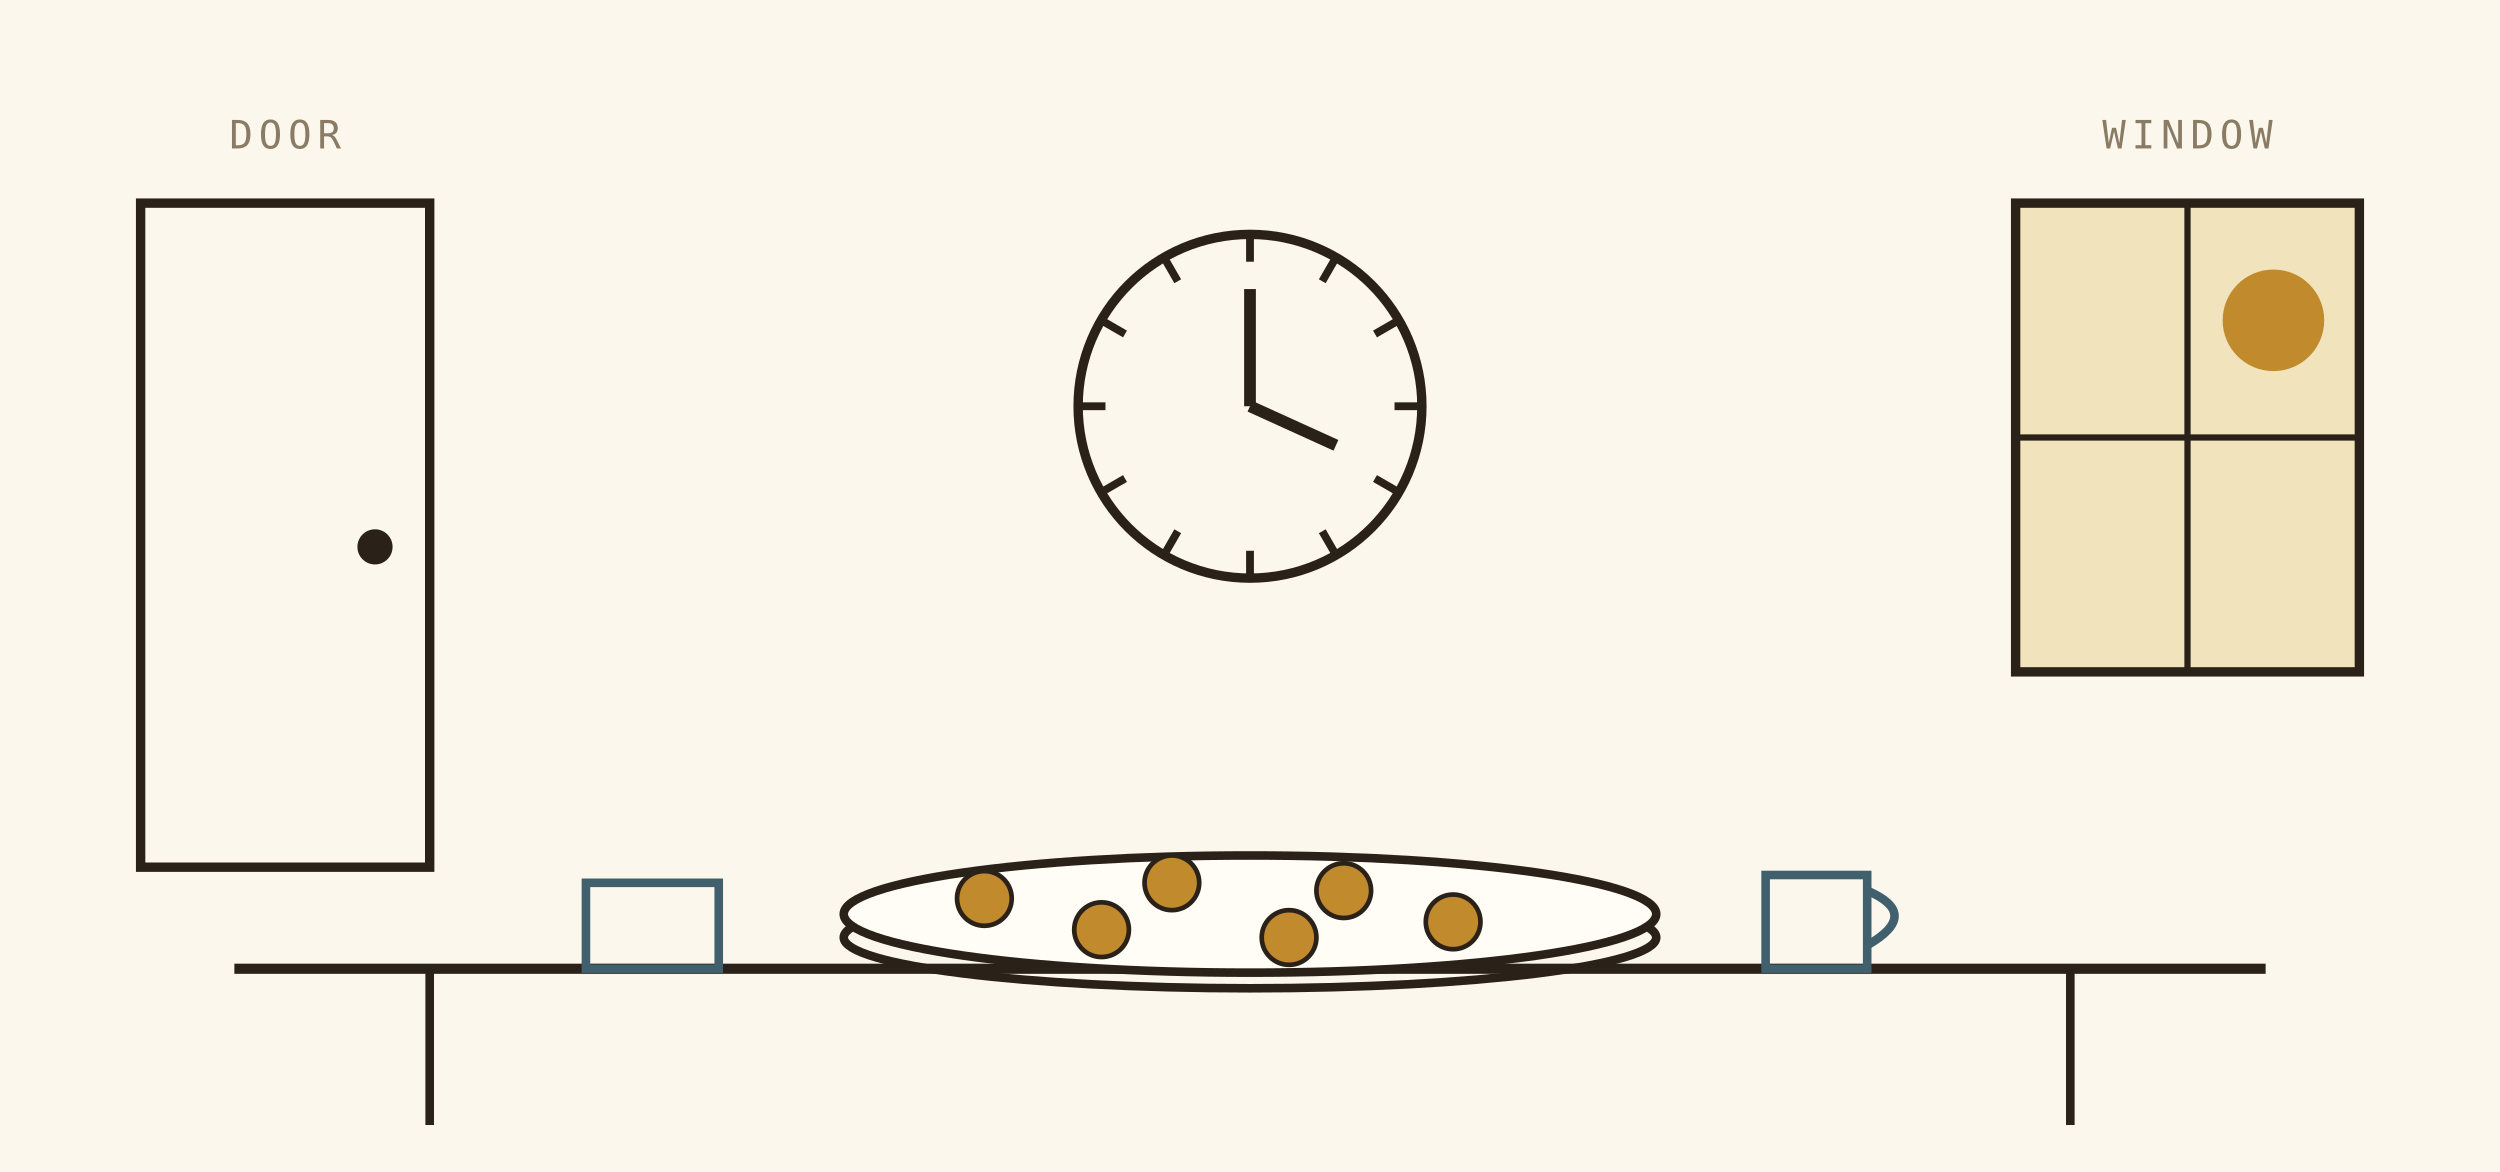
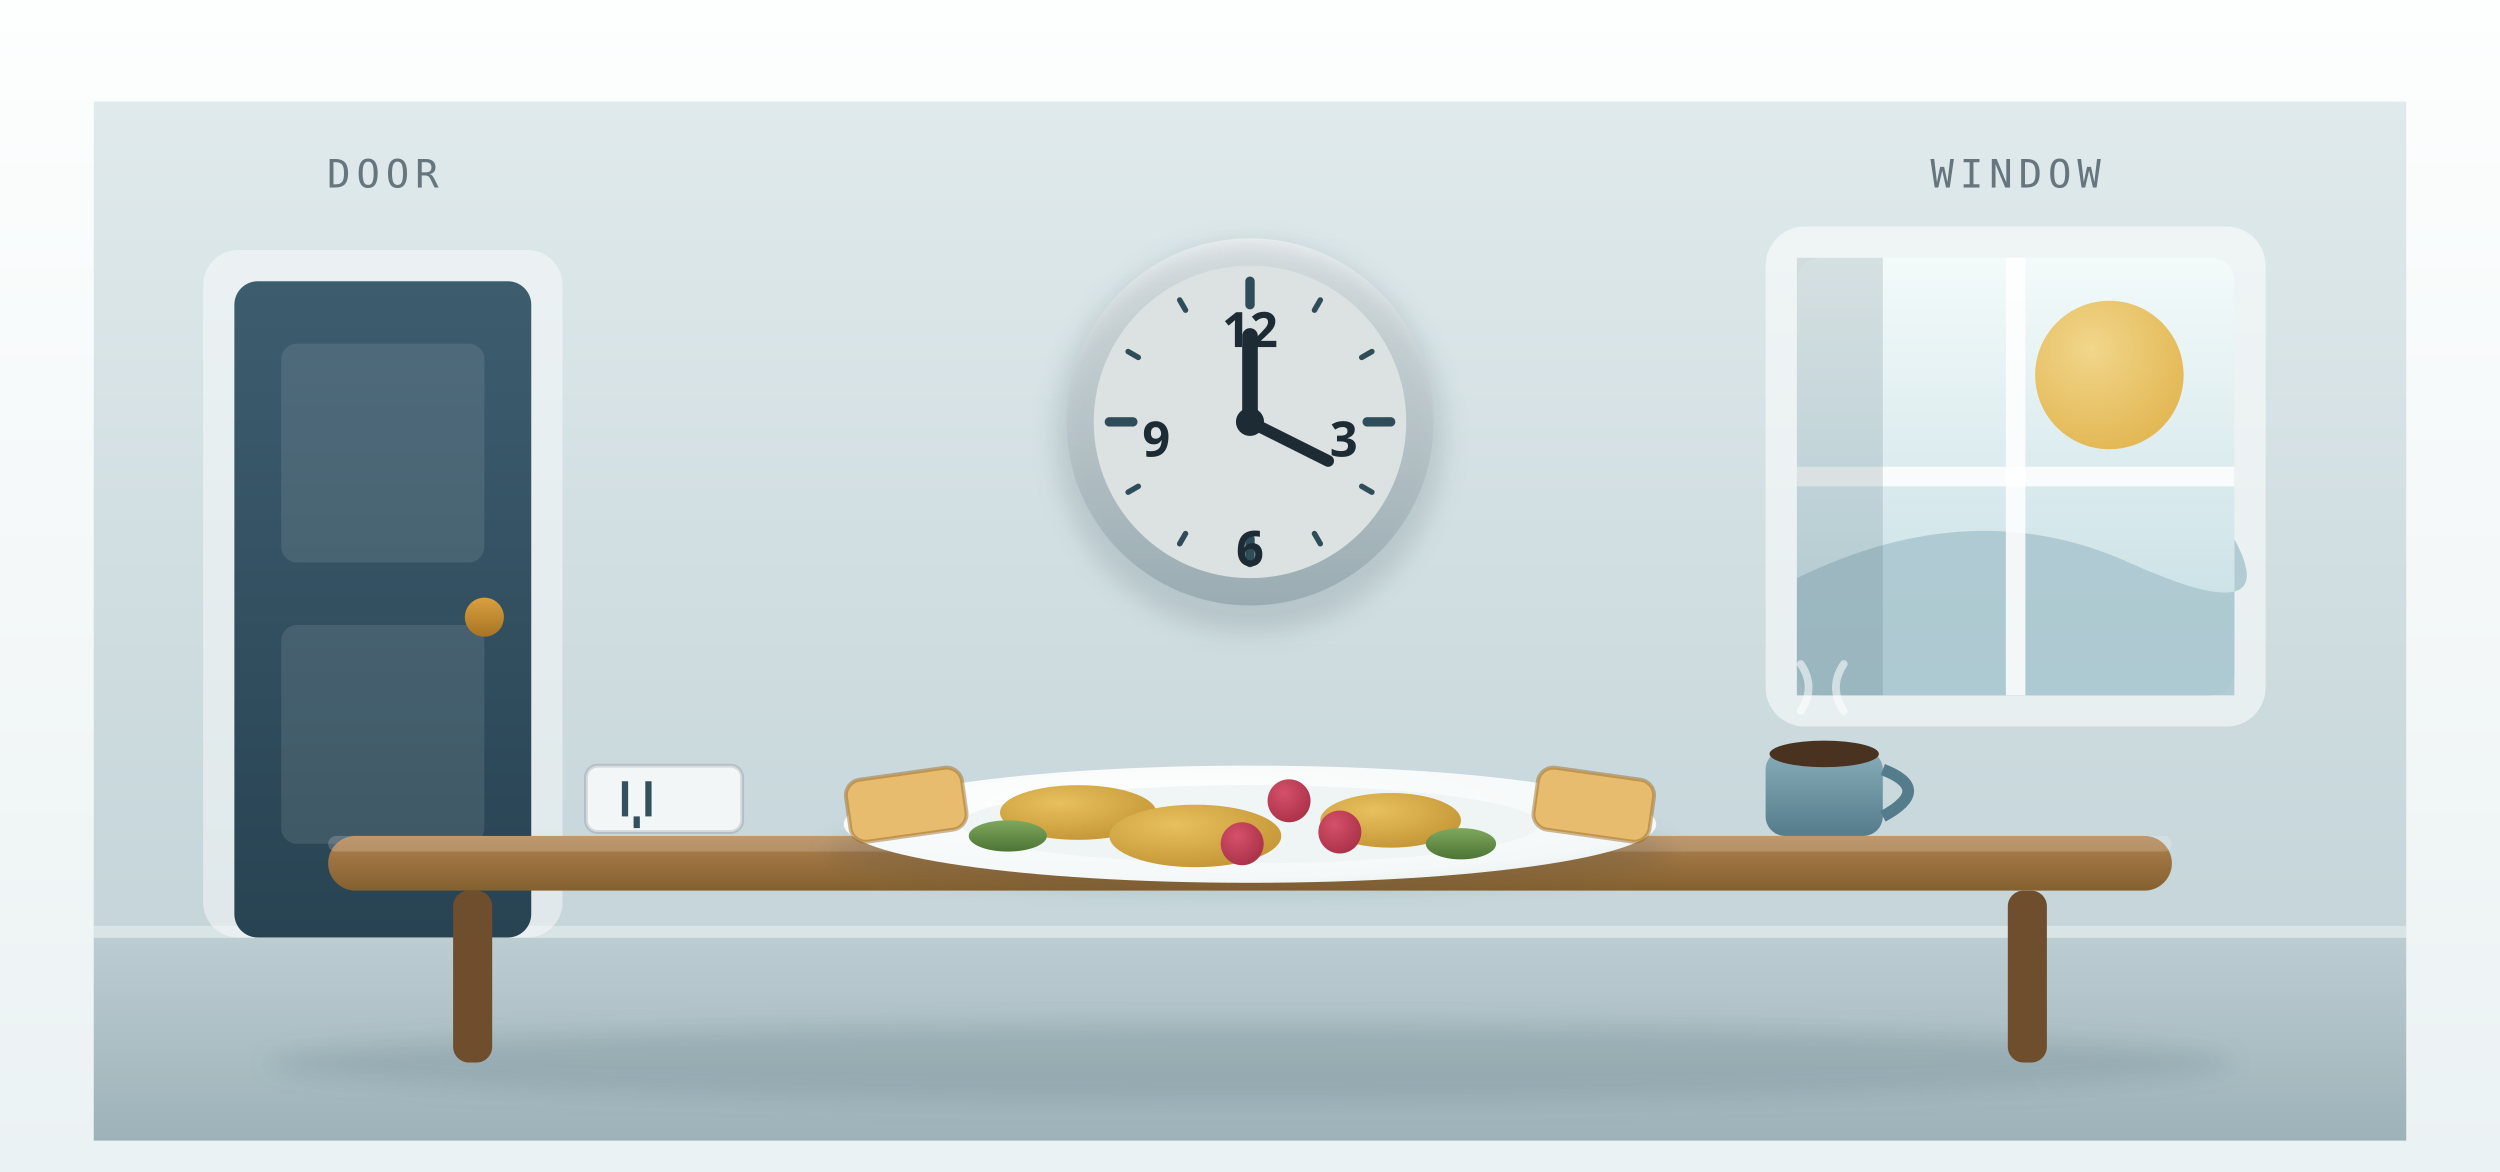
<svg xmlns="http://www.w3.org/2000/svg" data-exhibit="room-full" viewBox="0 0 640 300" role="img" aria-label="A breakfast room drawn whole: full plate, full clock, a door on the left and a window on the right.">
-   <rect x="0" y="0" width="640" height="300" fill="#FBF7EC" />
+   <defs>
+     <linearGradient id="r1soft" x1="0" y1="0" x2="0" y2="1">
+       <stop offset="0" stop-color="#FDFEFE" stop-opacity="1" />
+       <stop offset="1" stop-color="#EBF2F3" stop-opacity="1" />
+     </linearGradient>
+     <linearGradient id="r1wall" x1="0" y1="0" x2="0" y2="1">
+       <stop offset="0" stop-color="#E0EAEC" stop-opacity="1" />
+       <stop offset="1" stop-color="#C5D5D9" stop-opacity="1" />
+     </linearGradient>
+     <linearGradient id="r1floor" x1="0" y1="0" x2="0" y2="1">
+       <stop offset="0" stop-color="#BCCDD2" stop-opacity="1" />
+       <stop offset="1" stop-color="#9DB2B9" stop-opacity="1" />
+     </linearGradient>
+     <linearGradient id="r1door" x1="0" y1="0" x2="0" y2="1">
+       <stop offset="0" stop-color="#3D5D6F" stop-opacity="1" />
+       <stop offset="1" stop-color="#284352" stop-opacity="1" />
+     </linearGradient>
+     <linearGradient id="r1glass" x1="0" y1="0" x2="0" y2="1">
+       <stop offset="0" stop-color="#F3FAFA" stop-opacity="1" />
+       <stop offset="1" stop-color="#C2DCE2" stop-opacity="1" />
+     </linearGradient>
+     <radialGradient id="r1plate" cx="0.38" cy="0.32" r="0.9">
+       <stop offset="0" stop-color="#FFFFFF" stop-opacity="1" />
+       <stop offset="0.72" stop-color="#F4F8F8" stop-opacity="1" />
+       <stop offset="1" stop-color="#DCE7E9" stop-opacity="1" />
+     </radialGradient>
+     <linearGradient id="r1paper" x1="0" y1="0" x2="0" y2="1">
+       <stop offset="0" stop-color="#FFFFFF" stop-opacity="1" />
+       <stop offset="1" stop-color="#EDF3F3" stop-opacity="1" />
+     </linearGradient>
+     <linearGradient id="r1gold" x1="0" y1="0" x2="0" y2="1">
+       <stop offset="0" stop-color="#D9A03F" stop-opacity="1" />
+       <stop offset="1" stop-color="#A87424" stop-opacity="1" />
+     </linearGradient>
+     <radialGradient id="r1scram" cx="0.38" cy="0.32" r="0.9">
+       <stop offset="0" stop-color="#E8C05E" stop-opacity="1" />
+       <stop offset="1" stop-color="#BC8C2C" stop-opacity="1" />
+     </radialGradient>
+     <radialGradient id="r1tom" cx="0.38" cy="0.32" r="0.9">
+       <stop offset="0" stop-color="#EF7552" stop-opacity="1" />
+       <stop offset="1" stop-color="#C23B22" stop-opacity="1" />
+     </radialGradient>
+     <radialGradient id="r1ber" cx="0.38" cy="0.32" r="0.9">
+       <stop offset="0" stop-color="#D6506A" stop-opacity="1" />
+       <stop offset="1" stop-color="#9E2A40" stop-opacity="1" />
+     </radialGradient>
+     <linearGradient id="r1grn" x1="0" y1="0" x2="0" y2="1">
+       <stop offset="0" stop-color="#7FA85E" stop-opacity="1" />
+       <stop offset="1" stop-color="#4C7434" stop-opacity="1" />
+     </linearGradient>
+     <linearGradient id="r1metal" x1="0" y1="0" x2="0" y2="1">
+       <stop offset="0" stop-color="#F1F5F6" stop-opacity="1" />
+       <stop offset="1" stop-color="#AFBFC5" stop-opacity="1" />
+     </linearGradient>
+     <radialGradient id="r1sun" cx="0.38" cy="0.32" r="0.9">
+       <stop offset="0" stop-color="#F1D68B" stop-opacity="1" />
+       <stop offset="1" stop-color="#DFAF45" stop-opacity="1" />
+     </radialGradient>
+     <linearGradient id="r1teal" x1="0" y1="0" x2="0" y2="1">
+       <stop offset="0" stop-color="#88ADB9" stop-opacity="1" />
+       <stop offset="1" stop-color="#557C8B" stop-opacity="1" />
+     </linearGradient>
+     <linearGradient id="r1wood" x1="0" y1="0" x2="0" y2="1">
+       <stop offset="0" stop-color="#B0824F" stop-opacity="1" />
+       <stop offset="1" stop-color="#84602F" stop-opacity="1" />
+     </linearGradient>
+     <linearGradient id="r1seat" x1="0" y1="0" x2="0" y2="1">
+       <stop offset="0" stop-color="#61819C" stop-opacity="1" />
+       <stop offset="1" stop-color="#39536E" stop-opacity="1" />
+     </linearGradient>
+     <radialGradient id="r1wheel" cx="0.38" cy="0.32" r="0.9">
+       <stop offset="0" stop-color="#72889B" stop-opacity="1" />
+       <stop offset="1" stop-color="#2D4156" stop-opacity="1" />
+     </radialGradient>
+     <radialGradient id="r1skin" cx="0.38" cy="0.32" r="0.9">
+       <stop offset="0" stop-color="#E6B78F" stop-opacity="1" />
+       <stop offset="1" stop-color="#C78E63" stop-opacity="1" />
+     </radialGradient>
+     <linearGradient id="r1swtr" x1="0" y1="0" x2="0" y2="1">
+       <stop offset="0" stop-color="#64819F" stop-opacity="1" />
+       <stop offset="1" stop-color="#3D5877" stop-opacity="1" />
+     </linearGradient>
+     <filter id="r1blur" x="-40%" y="-40%" width="180%" height="180%">
+       <feGaussianBlur stdDeviation="3" />
+     </filter>
+   </defs>
+   <rect x="0" y="0" width="640" height="300" fill="url(#r1soft)" />
+   <rect x="24" y="26" width="592" height="214" fill="url(#r1wall)" />
+   <rect x="24" y="240" width="592" height="52" fill="url(#r1floor)" />
+   <rect x="24" y="237" width="592" height="3" fill="#FFFFFF" opacity="0.35" />
  <g>
-     <rect x="36" y="52" width="74" height="170" fill="none" stroke="#2A2118" stroke-width="2.4" />
-     <circle cx="96" cy="140" r="4.5" fill="#2A2118" />
-     <text x="73" y="38" text-anchor="middle" font-family="IBM Plex Mono, monospace" font-size="10" fill="#8A7B64" letter-spacing="1.5">DOOR</text>
+     <rect x="52" y="64" width="92" height="176" rx="9" fill="#FFFFFF" opacity="0.45" />
+     <rect x="60" y="72" width="76" height="168" rx="6" fill="url(#r1door)" />
+     <rect x="72" y="88" width="52" height="56" rx="4" fill="#FFFFFF" opacity="0.1" />
+     <rect x="72" y="160" width="52" height="56" rx="4" fill="#FFFFFF" opacity="0.1" />
+     <circle cx="124" cy="158" r="5" fill="url(#r1gold)" />
+     <text x="98" y="48" text-anchor="middle" font-family="Space Mono, monospace" font-size="10" fill="#66757E" letter-spacing="1.5">DOOR</text>
  </g>
  <g>
-     <rect x="516" y="52" width="88" height="120" fill="#F1E3BC" stroke="#2A2118" stroke-width="2.4" />
-     <line x1="560" y1="52" x2="560" y2="172" stroke="#2A2118" stroke-width="1.6" />
-     <line x1="516" y1="112" x2="604" y2="112" stroke="#2A2118" stroke-width="1.6" />
-     <circle cx="582" cy="82" r="13" fill="#C08A2D" />
-     <text x="560" y="38" text-anchor="middle" font-family="IBM Plex Mono, monospace" font-size="10" fill="#8A7B64" letter-spacing="1.5">WINDOW</text>
+     <rect x="452" y="58" width="128" height="128" rx="10" fill="#FFFFFF" opacity="0.55" />
+     <rect x="460" y="66" width="112" height="112" rx="6" fill="url(#r1glass)" />
+     <path d="M 460 148 Q 505 126 545 144 T 572 138 L 572 178 L 460 178 Z" fill="#A9C6CE" opacity="0.85" />
+     <circle cx="540" cy="96" r="19" fill="url(#r1sun)" />
+     <line x1="516" y1="66" x2="516" y2="178" stroke="#FFFFFF" stroke-width="5" opacity="0.85" />
+     <line x1="460" y1="122" x2="572" y2="122" stroke="#FFFFFF" stroke-width="5" opacity="0.85" />
+     <rect x="460" y="66" width="22" height="112" fill="#33505E" opacity="0.16" />
+     <text x="516" y="48" text-anchor="middle" font-family="Space Mono, monospace" font-size="10" fill="#66757E" letter-spacing="1.5">WINDOW</text>
  </g>
  <g>
-     <circle cx="320" cy="104" r="44" fill="none" stroke="#2A2118" stroke-width="2.4" />
-     <line x1="320.0" y1="67.0" x2="320.0" y2="61.0" stroke="#2A2118" stroke-width="2" />
-     <line x1="338.5" y1="72.0" x2="341.5" y2="66.8" stroke="#2A2118" stroke-width="2" />
-     <line x1="352.0" y1="85.5" x2="357.2" y2="82.5" stroke="#2A2118" stroke-width="2" />
-     <line x1="357.0" y1="104.0" x2="363.0" y2="104.0" stroke="#2A2118" stroke-width="2" />
-     <line x1="352.0" y1="122.5" x2="357.2" y2="125.5" stroke="#2A2118" stroke-width="2" />
-     <line x1="338.5" y1="136.0" x2="341.5" y2="141.2" stroke="#2A2118" stroke-width="2" />
-     <line x1="320.0" y1="141.0" x2="320.0" y2="147.0" stroke="#2A2118" stroke-width="2" />
-     <line x1="301.5" y1="136.0" x2="298.5" y2="141.2" stroke="#2A2118" stroke-width="2" />
-     <line x1="288.0" y1="122.5" x2="282.8" y2="125.5" stroke="#2A2118" stroke-width="2" />
-     <line x1="283.0" y1="104.0" x2="277.0" y2="104.0" stroke="#2A2118" stroke-width="2" />
-     <line x1="288.0" y1="85.5" x2="282.8" y2="82.5" stroke="#2A2118" stroke-width="2" />
-     <line x1="301.5" y1="72.0" x2="298.5" y2="66.8" stroke="#2A2118" stroke-width="2" />
-     <line x1="320" y1="104" x2="320" y2="74" stroke="#2A2118" stroke-width="3" />
-     <line x1="320" y1="104" x2="342" y2="114" stroke="#2A2118" stroke-width="3" />
+     <circle cx="320" cy="108" r="47" fill="url(#r1metal)" />
+     <circle cx="320" cy="108" r="40" fill="#FBFDFD" />
+     <line x1="320.0" y1="78.0" x2="320.0" y2="72.0" stroke="#33505E" stroke-width="2.4" stroke-linecap="round" />
+     <line x1="336.5" y1="79.4" x2="338.0" y2="76.8" stroke="#33505E" stroke-width="1.4" stroke-linecap="round" />
+     <line x1="348.6" y1="91.5" x2="351.2" y2="90.0" stroke="#33505E" stroke-width="1.4" stroke-linecap="round" />
+     <line x1="350.0" y1="108.0" x2="356.0" y2="108.0" stroke="#33505E" stroke-width="2.4" stroke-linecap="round" />
+     <line x1="348.6" y1="124.5" x2="351.2" y2="126.0" stroke="#33505E" stroke-width="1.4" stroke-linecap="round" />
+     <line x1="336.5" y1="136.6" x2="338.0" y2="139.2" stroke="#33505E" stroke-width="1.4" stroke-linecap="round" />
+     <line x1="320.0" y1="138.0" x2="320.0" y2="144.0" stroke="#33505E" stroke-width="2.4" stroke-linecap="round" />
+     <line x1="303.5" y1="136.6" x2="302.0" y2="139.2" stroke="#33505E" stroke-width="1.4" stroke-linecap="round" />
+     <line x1="291.4" y1="124.5" x2="288.8" y2="126.0" stroke="#33505E" stroke-width="1.4" stroke-linecap="round" />
+     <line x1="290.0" y1="108.0" x2="284.0" y2="108.0" stroke="#33505E" stroke-width="2.4" stroke-linecap="round" />
+     <line x1="291.4" y1="91.5" x2="288.8" y2="90.0" stroke="#33505E" stroke-width="1.4" stroke-linecap="round" />
+     <line x1="303.5" y1="79.4" x2="302.0" y2="76.8" stroke="#33505E" stroke-width="1.4" stroke-linecap="round" />
+     <text x="320" y="84" text-anchor="middle" dominant-baseline="central" font-family="Archivo, sans-serif" font-weight="700" font-size="12.5" fill="#1D2A33">12</text>
+     <text x="344" y="112" text-anchor="middle" dominant-baseline="central" font-family="Archivo, sans-serif" font-weight="700" font-size="12.5" fill="#1D2A33">3</text>
+     <text x="320" y="140" text-anchor="middle" dominant-baseline="central" font-family="Archivo, sans-serif" font-weight="700" font-size="12.5" fill="#1D2A33">6</text>
+     <text x="296" y="112" text-anchor="middle" dominant-baseline="central" font-family="Archivo, sans-serif" font-weight="700" font-size="12.5" fill="#1D2A33">9</text>
+     <line x1="320" y1="108" x2="320" y2="86" stroke="#1D2A33" stroke-width="4" stroke-linecap="round" />
+     <line x1="320" y1="108" x2="340" y2="118" stroke="#1D2A33" stroke-width="3" stroke-linecap="round" />
+     <circle cx="320" cy="108" r="3.6" fill="#1D2A33" />
  </g>
-   <line x1="60" y1="248" x2="580" y2="248" stroke="#2A2118" stroke-width="2.6" />
-   <line x1="110" y1="248" x2="110" y2="288" stroke="#2A2118" stroke-width="2.2" />
-   <line x1="530" y1="248" x2="530" y2="288" stroke="#2A2118" stroke-width="2.2" />
-   <ellipse cx="320" cy="240" rx="104" ry="13" fill="none" stroke="#2A2118" stroke-width="2.2" />
-   <ellipse cx="320" cy="234" rx="104" ry="15" fill="#FFFDF6" stroke="#2A2118" stroke-width="2.2" />
-   <circle cx="252" cy="230" r="7" fill="#C08A2D" stroke="#2A2118" stroke-width="1.2" />
-   <circle cx="282" cy="238" r="7" fill="#C08A2D" stroke="#2A2118" stroke-width="1.2" />
-   <circle cx="300" cy="226" r="7" fill="#C08A2D" stroke="#2A2118" stroke-width="1.2" />
-   <circle cx="344" cy="228" r="7" fill="#C08A2D" stroke="#2A2118" stroke-width="1.2" />
-   <circle cx="372" cy="236" r="7" fill="#C08A2D" stroke="#2A2118" stroke-width="1.2" />
-   <circle cx="330" cy="240" r="7" fill="#C08A2D" stroke="#2A2118" stroke-width="1.2" />
-   <rect x="452" y="224" width="26" height="24" fill="none" stroke="#41606E" stroke-width="2.2" />
-   <path d="M 478 228 q 14 6 0 14" fill="none" stroke="#41606E" stroke-width="2.2" />
-   <rect x="150" y="226" width="34" height="22" fill="none" stroke="#41606E" stroke-width="2.2" />
+   <ellipse cx="320" cy="112" rx="50" ry="50" fill="#16303C" opacity="0.14" filter="url(#r1blur)" />
+   <ellipse cx="320" cy="272" rx="252" ry="10" fill="#16303C" opacity="0.12" filter="url(#r1blur)" />
+   <rect x="116" y="228" width="10" height="44" rx="4" fill="#6E4E2C" />
+   <rect x="514" y="228" width="10" height="44" rx="4" fill="#6E4E2C" />
+   <rect x="84" y="214" width="472" height="14" rx="7" fill="url(#r1wood)" />
+   <rect x="84" y="214" width="472" height="4" rx="2" fill="#FFFFFF" opacity="0.18" />
+   <ellipse cx="320" cy="218" rx="108" ry="9" fill="#16303C" opacity="0.15" filter="url(#r1blur)" />
+   <ellipse cx="320" cy="211" rx="104" ry="15" fill="url(#r1plate)" />
+   <ellipse cx="320" cy="211" rx="74" ry="10" fill="#EDF3F3" opacity="0.85" />
+   <ellipse cx="276" cy="208" rx="20" ry="7" fill="url(#r1scram)" />
+   <ellipse cx="306" cy="214" rx="22" ry="8" fill="url(#r1scram)" />
+   <ellipse cx="356" cy="210" rx="18" ry="7" fill="url(#r1scram)" />
+   <circle cx="330" cy="205" r="5.5" fill="url(#r1ber)" />
+   <circle cx="343" cy="213" r="5.5" fill="url(#r1ber)" />
+   <circle cx="318" cy="216" r="5.5" fill="url(#r1ber)" />
+   <ellipse cx="258" cy="214" rx="10" ry="4" fill="url(#r1grn)" />
+   <ellipse cx="374" cy="216" rx="9" ry="4" fill="url(#r1grn)" />
+   <g transform="rotate(-8 232 206)">
+     <rect x="217" y="198" width="30" height="16" rx="4" fill="#E7BC6E" stroke="rgba(150,100,30,.45)" stroke-width="1" />
+   </g>
+   <g transform="rotate(8 408 206)">
+     <rect x="393" y="198" width="30" height="16" rx="4" fill="#E7BC6E" stroke="rgba(150,100,30,.45)" stroke-width="1" />
+   </g>
+   <path d="M 461 182 q 4 -6 0 -12" fill="none" stroke="#FFFFFF" stroke-width="2" opacity="0.55" stroke-linecap="round" />
+   <path d="M 472 182 q -4 -6 0 -12" fill="none" stroke="#FFFFFF" stroke-width="2" opacity="0.55" stroke-linecap="round" />
+   <rect x="452" y="192" width="30" height="22" rx="5" fill="url(#r1teal)" />
+   <path d="M 482 197 q 13 5 0 12" fill="none" stroke="#557C8B" stroke-width="3" />
+   <ellipse cx="467" cy="193" rx="14" ry="3.4" fill="#4A3220" />
+   <rect x="150" y="196" width="40" height="17" rx="3" fill="#F2F6F6" stroke="rgba(29,42,51,.14)" stroke-width="1" />
+   <line x1="160" y1="200" x2="160" y2="209" stroke="#33505E" stroke-width="1.6" />
+   <line x1="166" y1="200" x2="166" y2="209" stroke="#33505E" stroke-width="1.6" />
+   <line x1="163" y1="209" x2="163" y2="212" stroke="#33505E" stroke-width="1.6" />
</svg>
